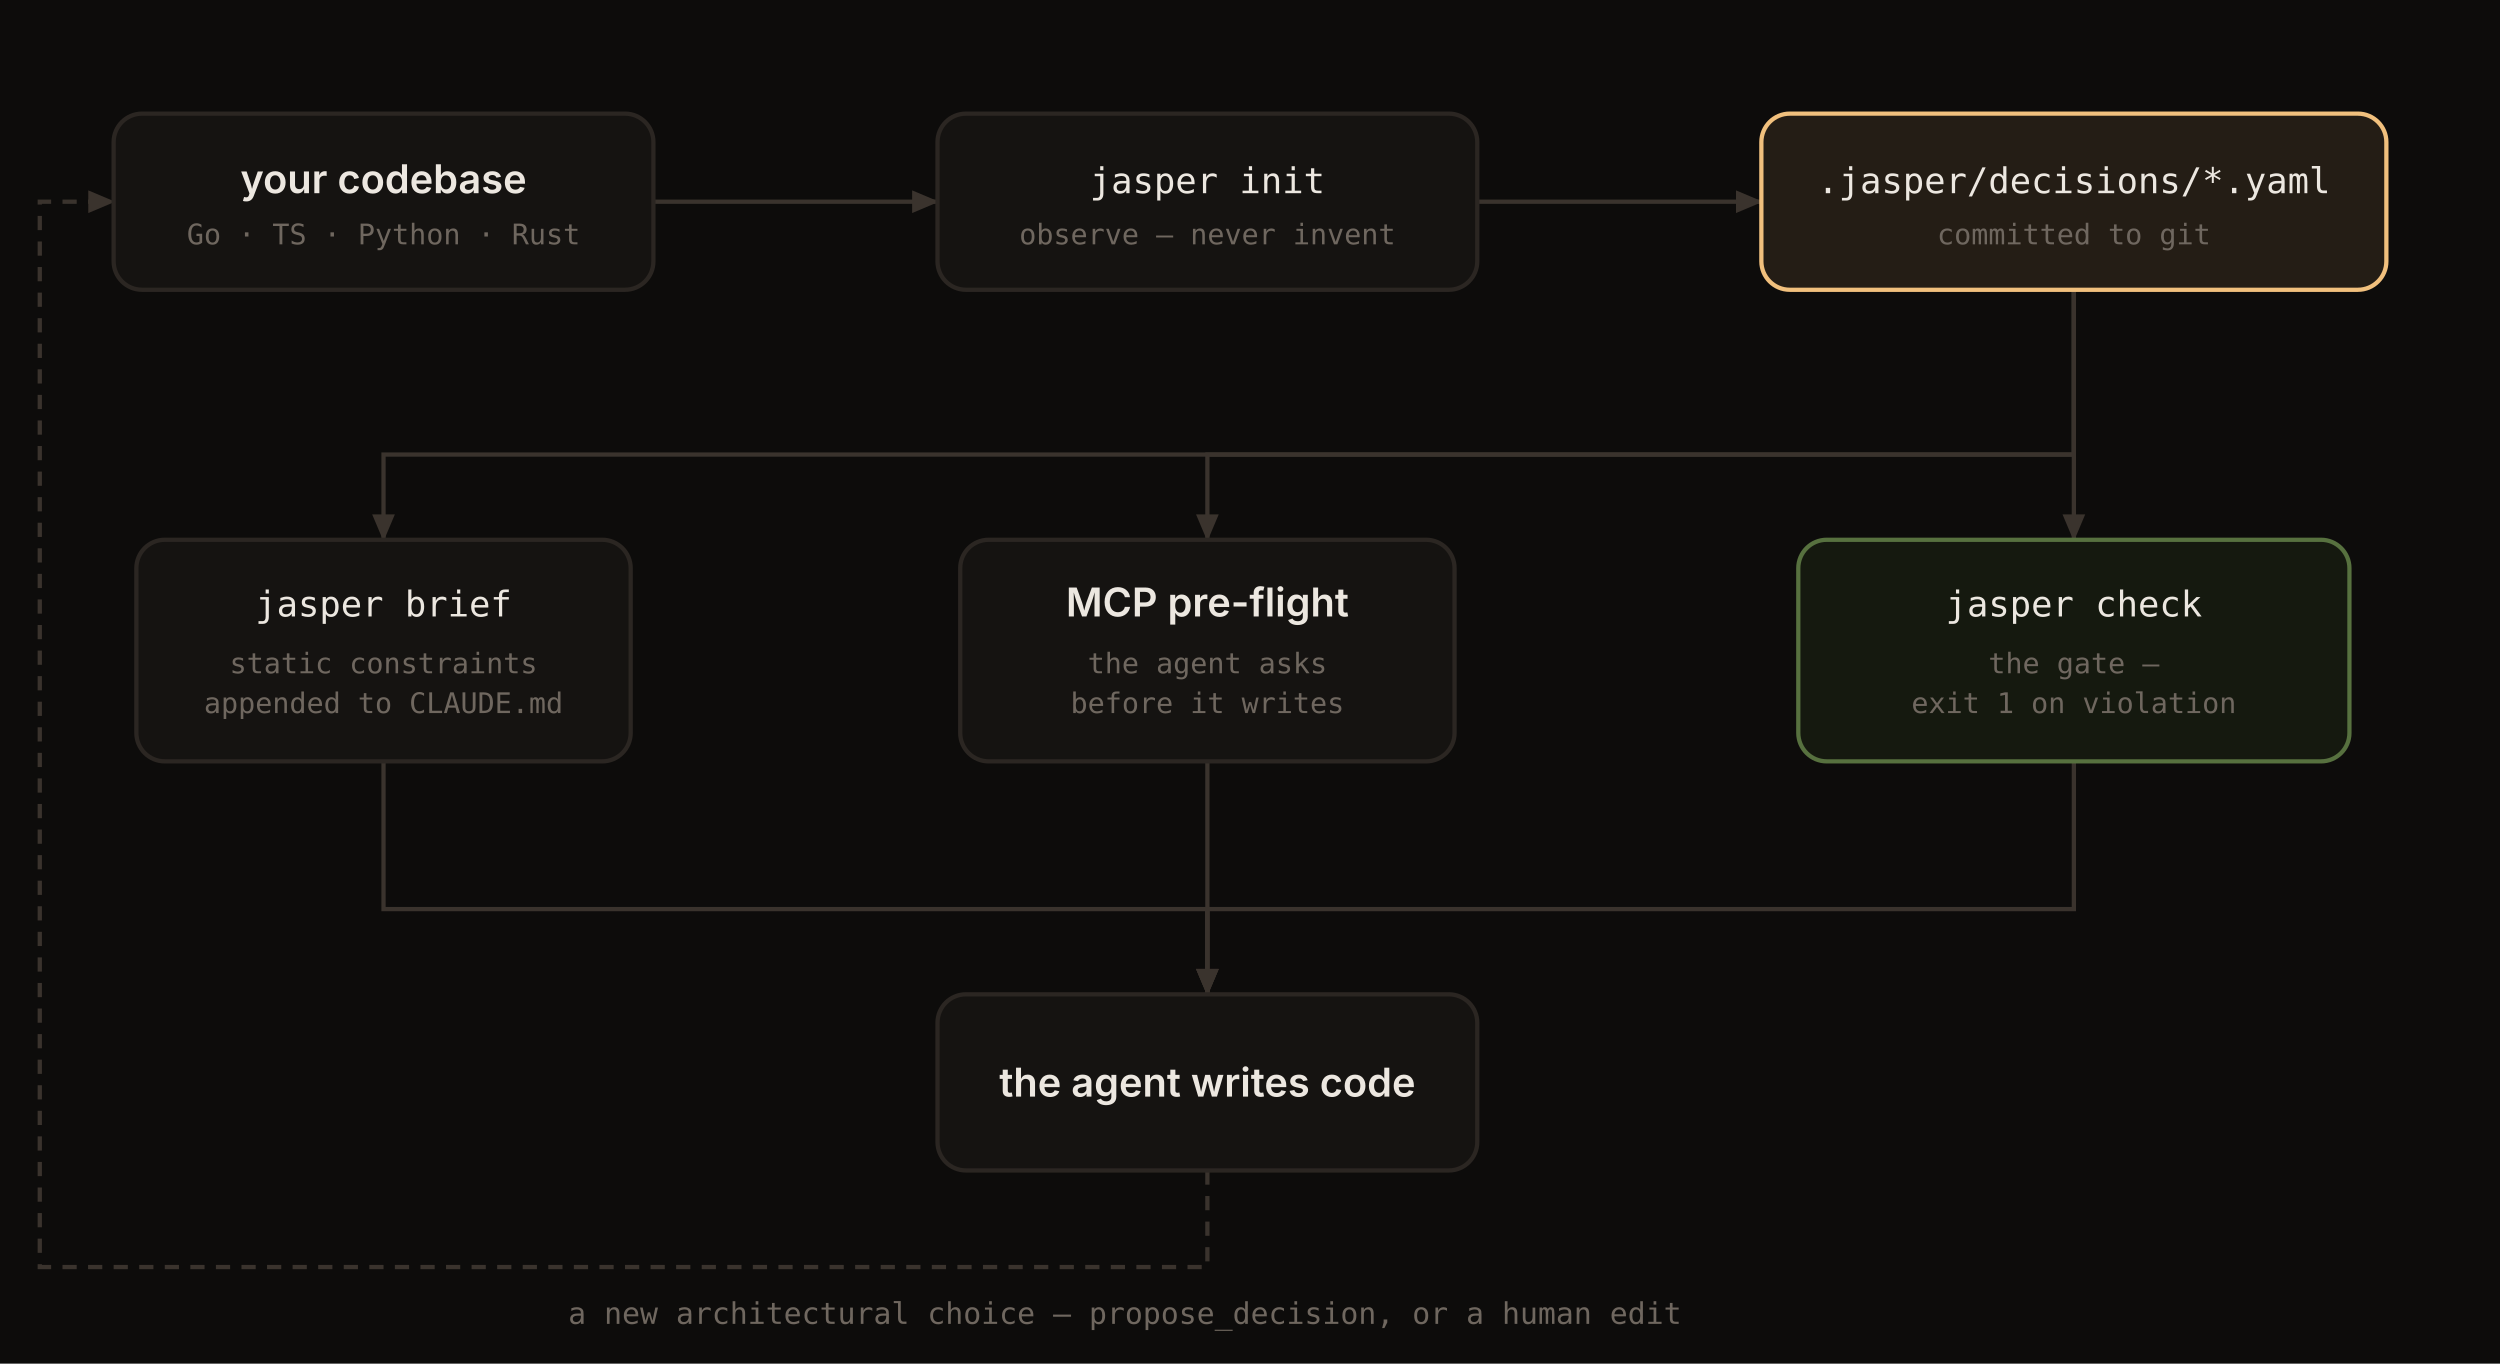
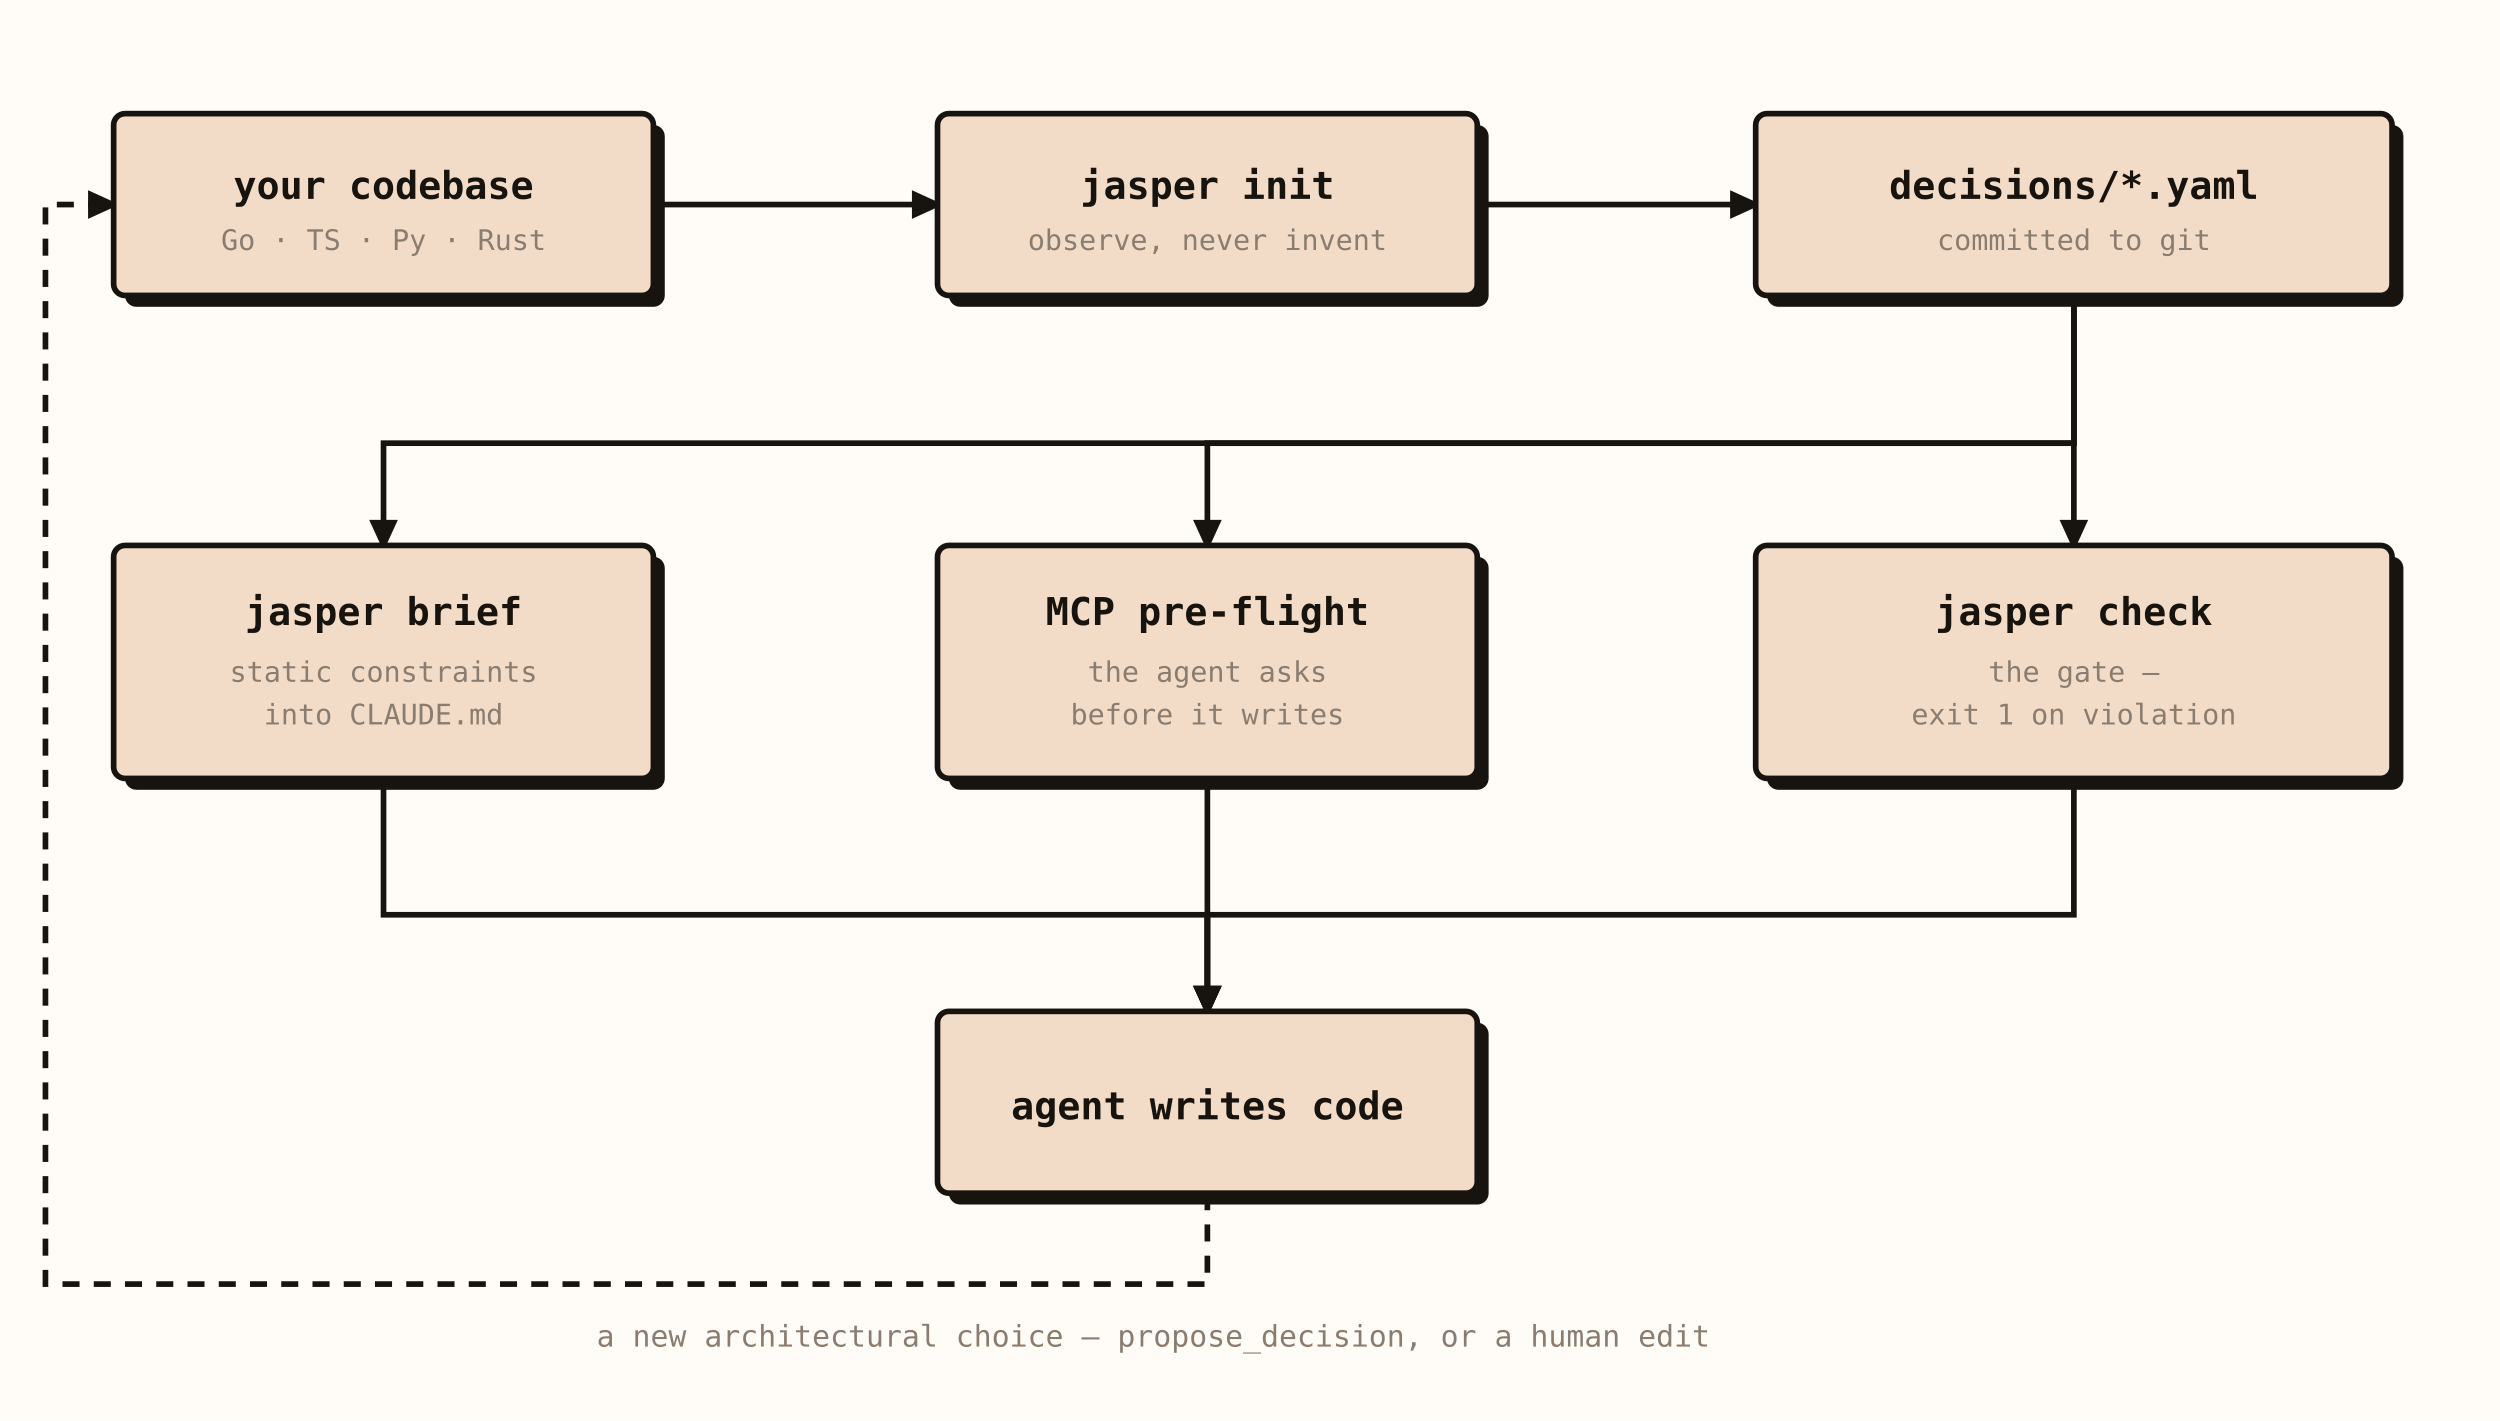
- <svg xmlns="http://www.w3.org/2000/svg" width="880" height="480" viewBox="0 0 880 480" font-family="system-ui,-apple-system,Segoe UI,sans-serif" role="img" aria-label="The Jasper loop: codebase, init, decisions, brief/MCP/check, agent, back to codebase">
+ <svg xmlns="http://www.w3.org/2000/svg" width="880" height="500" viewBox="0 0 880 500" font-family="ui-monospace,SFMono-Regular,Menlo,Consolas,monospace" role="img" aria-label="The Jasper loop: codebase, init, decisions, brief/MCP/check, agent, back to codebase">
  <defs>
-     <marker id="a" viewBox="0 0 10 10" refX="8.5" refY="5" markerWidth="7" markerHeight="7" orient="auto-start-reverse">
-       <path d="M0 1.2 9 5 0 8.8z" fill="#3a332d" />
+     <marker id="a" viewBox="0 0 10 10" refX="7.5" refY="5" markerWidth="6" markerHeight="6" orient="auto-start-reverse">
+       <path d="M0 0.8 9.2 5 0 9.2z" fill="#17140f" />
    </marker>
    <style>
-       .w { fill:none; stroke:#3a332d; stroke-width:1.5 }
-       .box { fill:#151311; stroke:#2b2622; stroke-width:1.5 }
-       .t { fill:#ece7e0; font-size:14px; font-weight:600; text-anchor:middle }
-       .m { font-family:ui-monospace,Menlo,monospace; font-size:12.5px; font-weight:500 }
-       .s { fill:#6f675f; font-size:10px; text-anchor:middle; font-family:ui-monospace,Menlo,monospace }
+       .w  { fill:none; stroke:#17140f; stroke-width:2 }
+       .sh { fill:#17140f }
+       .bx { fill:#f2dcc8; stroke:#17140f; stroke-width:2 }
+       .t  { fill:#17140f; font-size:13.5px; font-weight:700; text-anchor:middle }
+       .s  { fill:#8a7d70; font-size:10px; text-anchor:middle }
    </style>
  </defs>
-   <rect width="880" height="480" fill="#0d0c0b" />
-   <path class="w" d="M230 71H330" marker-end="url(#a)" />
-   <path class="w" d="M520 71H620" marker-end="url(#a)" />
-   <path class="w" d="M730 102V190" marker-end="url(#a)" />
-   <path class="w" d="M730 102V160H425V190" marker-end="url(#a)" />
-   <path class="w" d="M730 102V160H135V190" marker-end="url(#a)" />
-   <path class="w" d="M425 268V350" marker-end="url(#a)" />
-   <path class="w" d="M135 268V320H425V350" marker-end="url(#a)" />
-   <path class="w" d="M730 268V320H425V350" marker-end="url(#a)" />
-   <path class="w" d="M425 412V446H14V71H40" stroke-dasharray="5 4" marker-end="url(#a)" />
-   <text x="200" y="466" fill="#6f675f" font-size="10.5" font-family="ui-monospace,Menlo,monospace">a new architectural choice — propose_decision, or a human edit</text>
-   <rect class="box" x="40" y="40" width="190" height="62" rx="10" />
-   <text class="t" x="135" y="68">your codebase</text>
-   <text class="s" x="135" y="86">Go · TS · Python · Rust</text>
-   <rect class="box" x="330" y="40" width="190" height="62" rx="10" />
-   <text class="t m" x="425" y="68">jasper init</text>
-   <text class="s" x="425" y="86">observe — never invent</text>
-   <rect x="620" y="40" width="220" height="62" rx="10" fill="#241d15" stroke="#f1c07d" stroke-width="1.5" />
-   <text class="t m" x="730" y="68" fill="#f1c07d">.jasper/decisions/*.yaml</text>
-   <text class="s" x="730" y="86">committed to git</text>
-   <rect class="box" x="48" y="190" width="174" height="78" rx="10" />
-   <text class="t m" x="135" y="217">jasper brief</text>
-   <text class="s" x="135" y="237">static constraints</text>
-   <text class="s" x="135" y="251">appended to CLAUDE.md</text>
-   <rect class="box" x="338" y="190" width="174" height="78" rx="10" />
-   <text class="t" x="425" y="217">MCP pre-flight</text>
-   <text class="s" x="425" y="237">the agent asks</text>
-   <text class="s" x="425" y="251">before it writes</text>
-   <rect x="633" y="190" width="194" height="78" rx="10" fill="#15190f" stroke="#57713f" stroke-width="1.5" />
-   <text class="t m" x="730" y="217">jasper check</text>
-   <text class="s" x="730" y="237">the gate —</text>
-   <text class="s" x="730" y="251">exit 1 on violation</text>
-   <rect class="box" x="330" y="350" width="190" height="62" rx="10" />
-   <text class="t" x="425" y="386">the agent writes code</text>
+   <rect width="880" height="500" fill="#fffcf8" />
+   <path class="w" d="M230 72H330" marker-end="url(#a)" />
+   <path class="w" d="M520 72H618" marker-end="url(#a)" />
+   <path class="w" d="M730 104V192" marker-end="url(#a)" />
+   <path class="w" d="M730 104V156H425V192" marker-end="url(#a)" />
+   <path class="w" d="M730 104V156H135V192" marker-end="url(#a)" />
+   <path class="w" d="M425 274V356" marker-end="url(#a)" />
+   <path class="w" d="M135 274V322H425V356" marker-end="url(#a)" />
+   <path class="w" d="M730 274V322H425V356" marker-end="url(#a)" />
+   <path class="w" d="M425 420V452H16V72H40" stroke-dasharray="6 5" marker-end="url(#a)" />
+   <text x="210" y="474" fill="#8a7d70" font-size="10.5">a new architectural choice — propose_decision, or a human edit</text>
+   <rect class="sh" x="44" y="44" width="190" height="64" rx="4" />
+   <rect class="bx" x="40" y="40" width="190" height="64" rx="4" />
+   <text class="t" x="135" y="70">your codebase</text>
+   <text class="s" x="135" y="88">Go · TS · Py · Rust</text>
+   <rect class="sh" x="334" y="44" width="190" height="64" rx="4" />
+   <rect class="bx" x="330" y="40" width="190" height="64" rx="4" fill="#fffcf8" />
+   <text class="t" x="425" y="70">jasper init</text>
+   <text class="s" x="425" y="88">observe, never invent</text>
+   <rect class="sh" x="622" y="44" width="224" height="64" rx="4" />
+   <rect class="bx" x="618" y="40" width="224" height="64" rx="4" fill="#f1c07d" />
+   <text class="t" x="730" y="70">decisions/*.yaml</text>
+   <text class="s" x="730" y="88" fill="#5a5148">committed to git</text>
+   <rect class="sh" x="44" y="196" width="190" height="82" rx="4" />
+   <rect class="bx" x="40" y="192" width="190" height="82" rx="4" fill="#fffcf8" />
+   <text class="t" x="135" y="220">jasper brief</text>
+   <text class="s" x="135" y="240">static constraints</text>
+   <text class="s" x="135" y="255">into CLAUDE.md</text>
+   <rect class="sh" x="334" y="196" width="190" height="82" rx="4" />
+   <rect class="bx" x="330" y="192" width="190" height="82" rx="4" fill="#fffcf8" />
+   <text class="t" x="425" y="220">MCP pre-flight</text>
+   <text class="s" x="425" y="240">the agent asks</text>
+   <text class="s" x="425" y="255">before it writes</text>
+   <rect class="sh" x="622" y="196" width="224" height="82" rx="4" />
+   <rect class="bx" x="618" y="192" width="224" height="82" rx="4" fill="#4a9a5c" />
+   <text class="t" x="730" y="220" fill="#fffcf8">jasper check</text>
+   <text class="s" x="730" y="240" fill="#e6f2e8">the gate —</text>
+   <text class="s" x="730" y="255" fill="#e6f2e8">exit 1 on violation</text>
+   <rect class="sh" x="334" y="360" width="190" height="64" rx="4" />
+   <rect class="bx" x="330" y="356" width="190" height="64" rx="4" />
+   <text class="t" x="425" y="394">agent writes code</text>
</svg>
